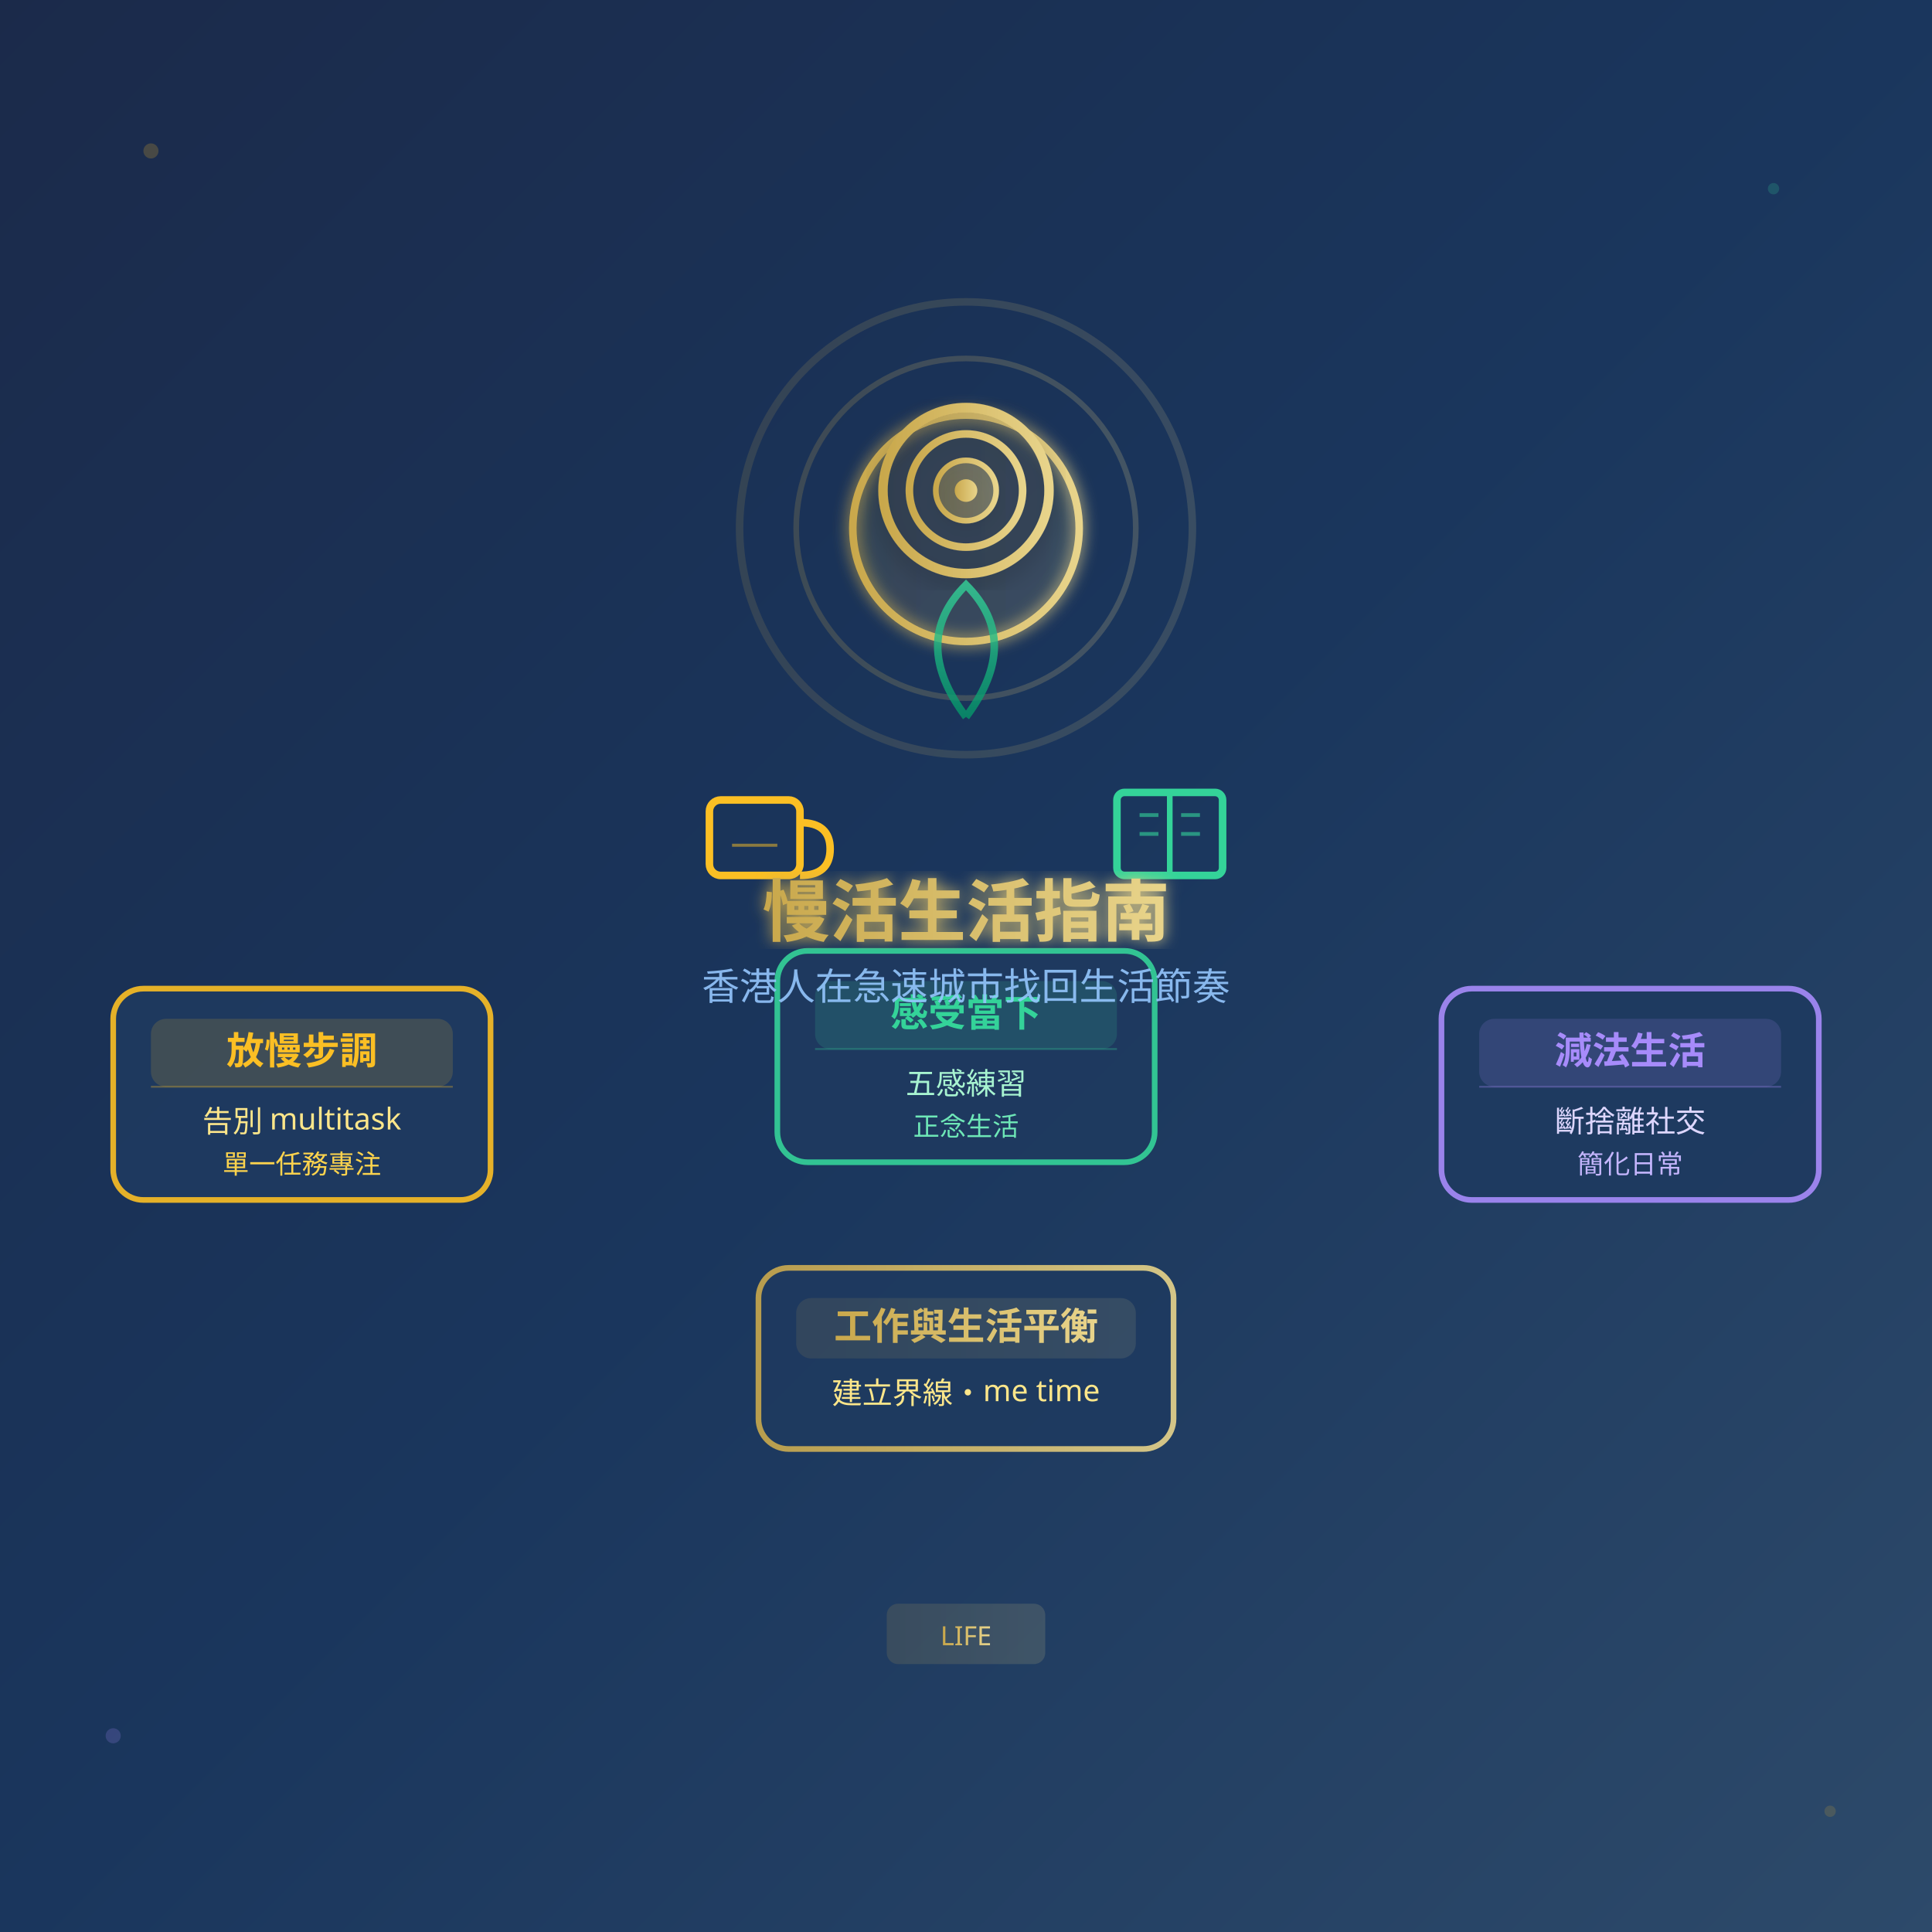
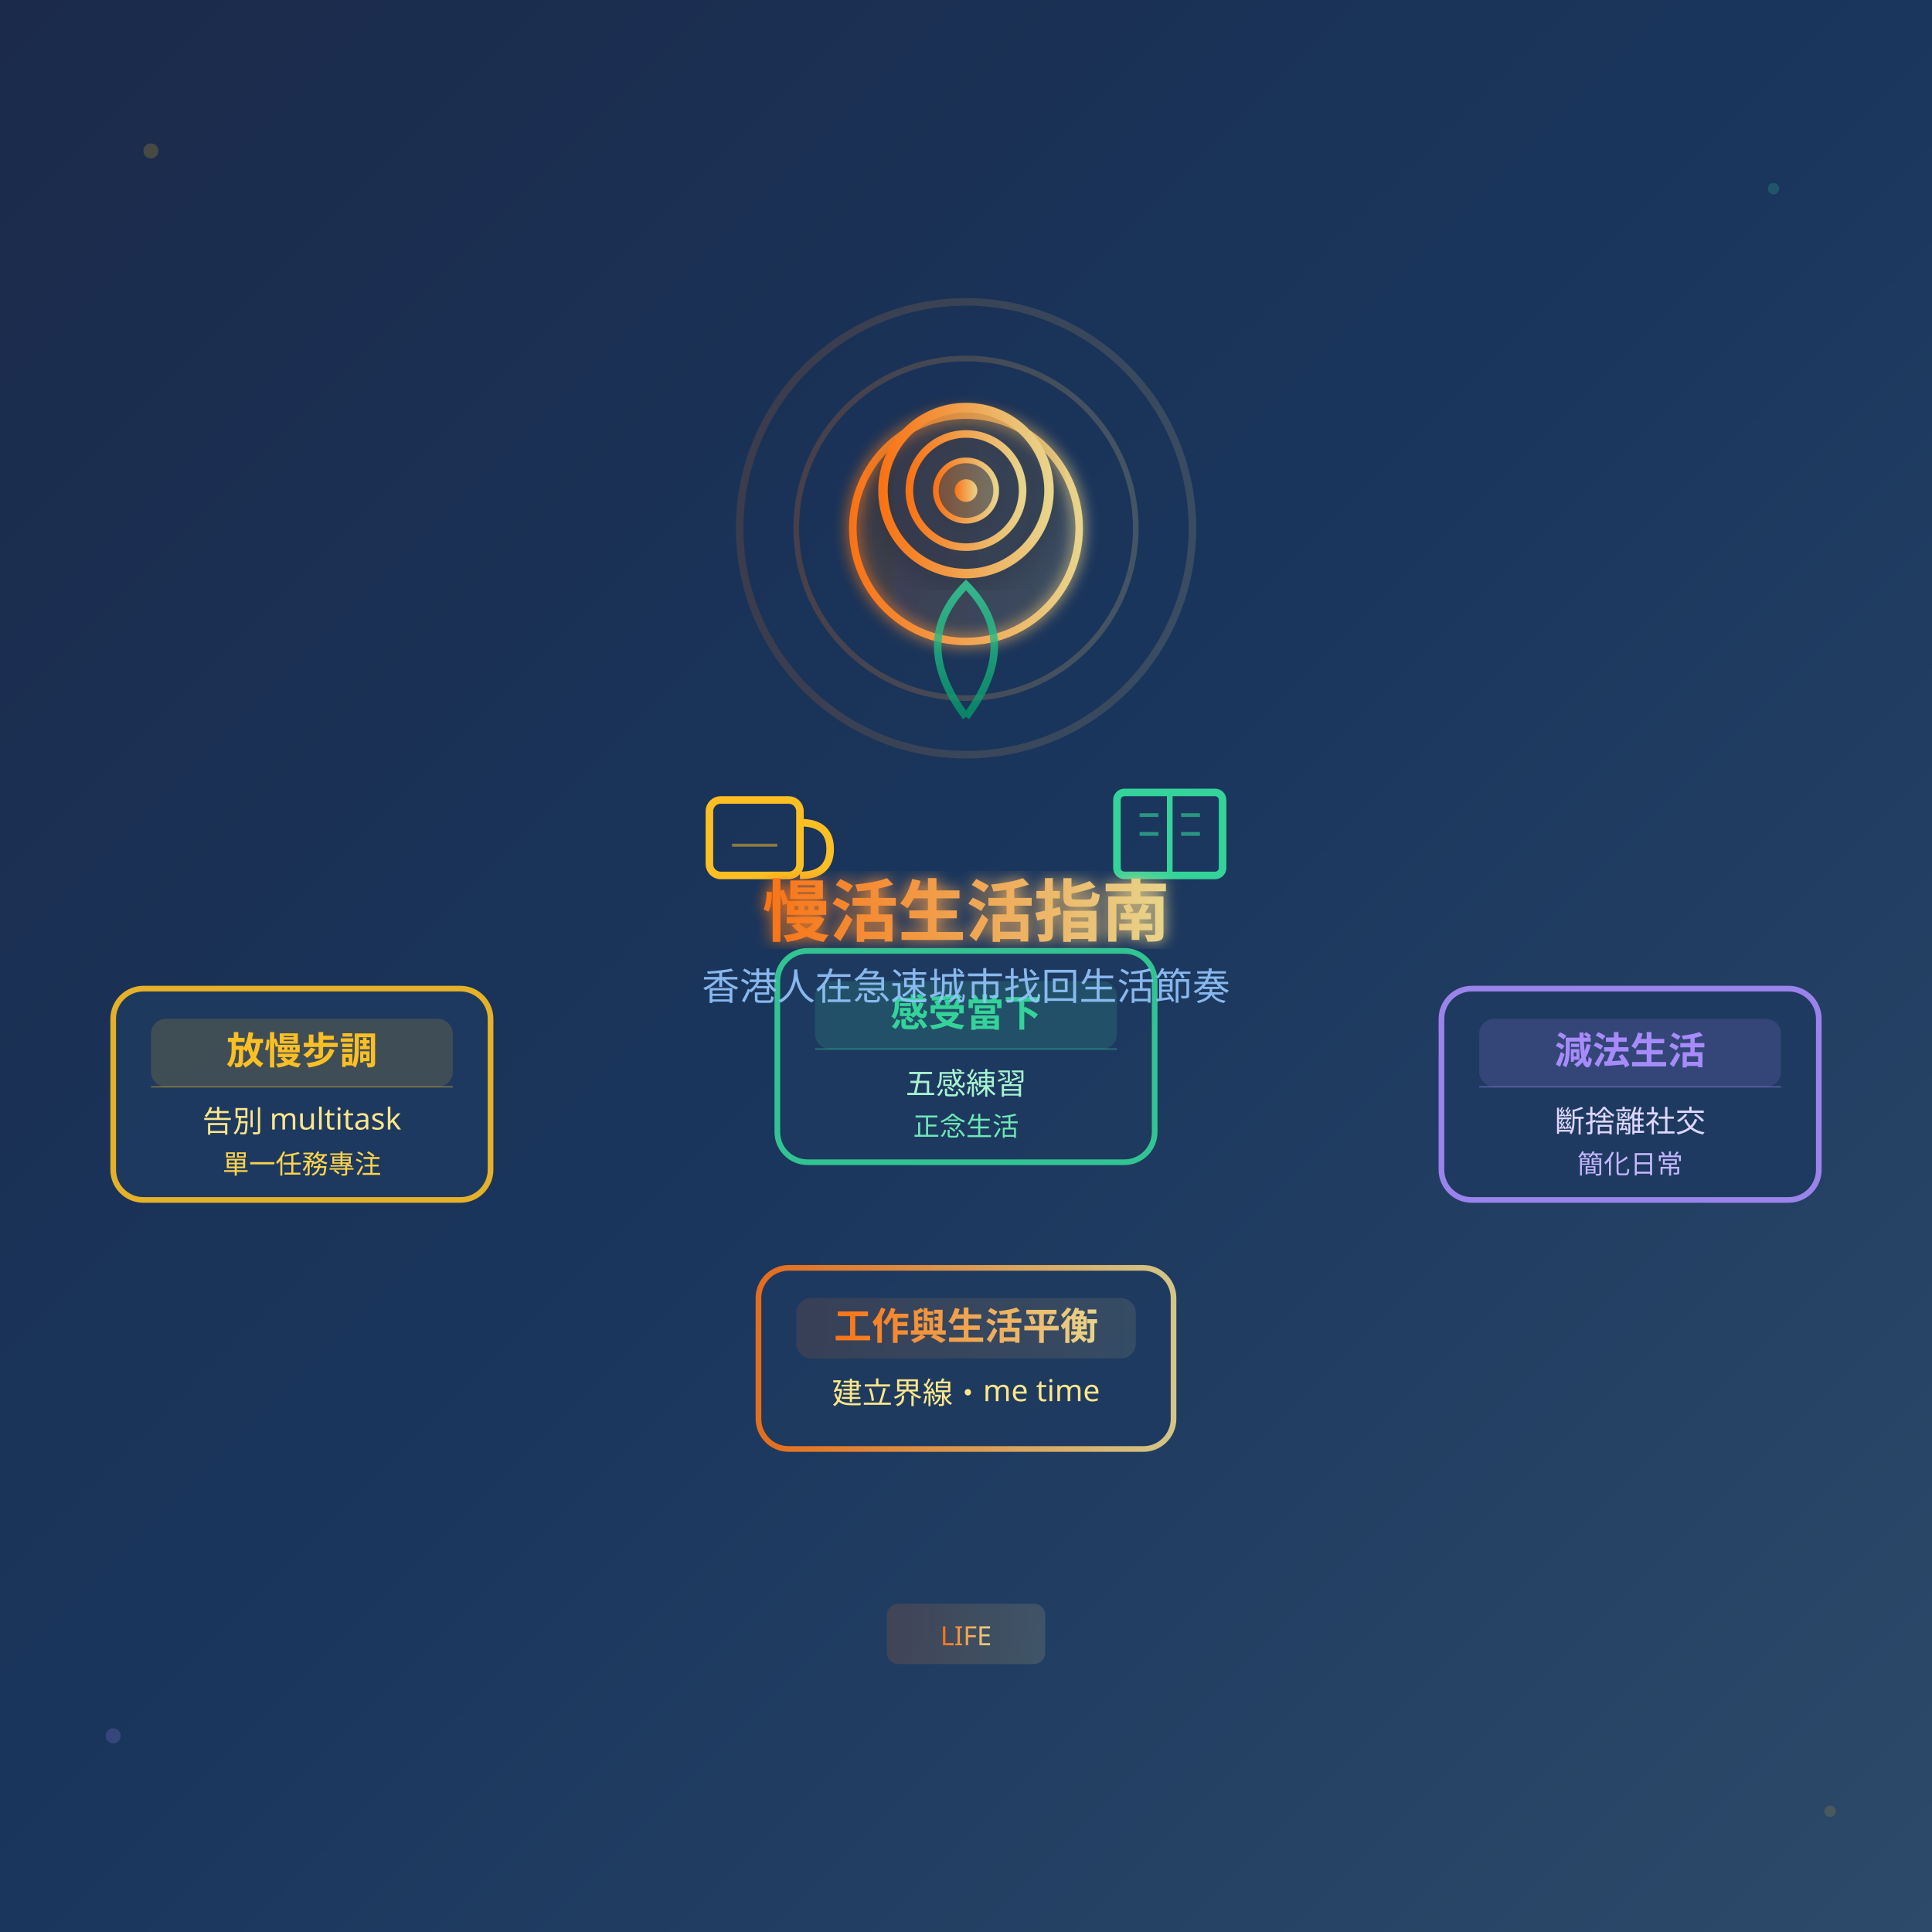
<svg xmlns="http://www.w3.org/2000/svg" viewBox="0 0 512 512" width="512" height="512">
  <defs>
    <linearGradient id="bg" x1="0" y1="0" x2="1" y2="1">
      <stop offset="0%" stop-color="#1B2A4A" />
      <stop offset="50%" stop-color="#1A365D" />
      <stop offset="100%" stop-color="#2D4A6A" />
    </linearGradient>
    <linearGradient id="gold" x1="0" y1="0" x2="1" y2="0">
-       <stop offset="0%" stop-color="#C9A84C" />
+       <stop offset="0%" stop-color="#F97316" />
      <stop offset="100%" stop-color="#E8D48B" />
    </linearGradient>
    <linearGradient id="green-grad" x1="0" y1="0" x2="0" y2="1">
      <stop offset="0%" stop-color="#34D399" />
      <stop offset="100%" stop-color="#059669" />
    </linearGradient>
    <linearGradient id="orange-grad" x1="0" y1="0" x2="0" y2="1">
      <stop offset="0%" stop-color="#FBBF24" />
      <stop offset="100%" stop-color="#D97706" />
    </linearGradient>
    <linearGradient id="purple-grad" x1="0" y1="0" x2="0" y2="1">
      <stop offset="0%" stop-color="#A78BFA" />
      <stop offset="100%" stop-color="#7C3AED" />
    </linearGradient>
    <filter id="shadow">
      <feDropShadow dx="0" dy="2" stdDeviation="3" flood-color="#000" flood-opacity="0.3" />
    </filter>
    <filter id="glow">
      <feGaussianBlur stdDeviation="2" result="blur" />
      <feMerge>
        <feMergeNode in="blur" />
        <feMergeNode in="SourceGraphic" />
      </feMerge>
    </filter>
  </defs>
  <rect width="512" height="512" fill="url(#bg)" />
  <circle cx="256" cy="140" r="60" fill="none" stroke="url(#gold)" stroke-width="2" opacity="0.15" />
  <circle cx="256" cy="140" r="45" fill="none" stroke="url(#gold)" stroke-width="1.5" opacity="0.2" />
  <circle cx="256" cy="140" r="30" fill="url(#gold)" fill-opacity="0.08" stroke="url(#gold)" stroke-width="2" filter="url(#glow)" />
  <g transform="translate(256, 130)" filter="url(#shadow)">
    <circle cx="0" cy="0" r="22" fill="none" stroke="url(#gold)" stroke-width="2.5" />
    <circle cx="0" cy="0" r="15" fill="none" stroke="url(#gold)" stroke-width="2" />
    <circle cx="0" cy="0" r="8" fill="url(#gold)" fill-opacity="0.3" stroke="url(#gold)" stroke-width="1.5" />
    <circle cx="0" cy="0" r="3" fill="url(#gold)" />
  </g>
  <g transform="translate(200, 220)">
    <rect x="-12" y="-8" width="24" height="20" rx="3" fill="none" stroke="#FBBF24" stroke-width="2" />
    <path d="M12-2 Q20-2 20 5 Q20 12 12 12" fill="none" stroke="#FBBF24" stroke-width="2" />
    <line x1="-6" y1="4" x2="6" y2="4" stroke="#FBBF24" stroke-width="0.8" opacity="0.5" />
  </g>
  <g transform="translate(310, 220)">
    <rect x="-14" y="-10" width="28" height="22" rx="2" fill="none" stroke="#34D399" stroke-width="2" />
    <line x1="0" y1="-10" x2="0" y2="12" stroke="#34D399" stroke-width="1.5" />
    <line x1="-8" y1="-4" x2="-3" y2="-4" stroke="#34D399" stroke-width="1" opacity="0.6" />
    <line x1="-8" y1="1" x2="-3" y2="1" stroke="#34D399" stroke-width="1" opacity="0.6" />
    <line x1="3" y1="-4" x2="8" y2="-4" stroke="#34D399" stroke-width="1" opacity="0.6" />
    <line x1="3" y1="1" x2="8" y2="1" stroke="#34D399" stroke-width="1" opacity="0.6" />
  </g>
  <g transform="translate(256, 190)">
    <path d="M0 0 Q-15 -20 0 -35 Q15 -20 0 0" fill="none" stroke="url(#green-grad)" stroke-width="2" opacity="0.8" />
    <line x1="0" y1="0" x2="0" y2="8" stroke="url(#green-grad)" stroke-width="1.5" opacity="0.6" />
  </g>
  <g transform="translate(80, 290)">
    <rect x="-50" y="-28" width="100" height="56" rx="8" fill="#1E3A5F" stroke="#FBBF24" stroke-width="1.5" opacity="0.9" />
    <rect x="-40" y="-20" width="80" height="18" rx="4" fill="#FBBF24" opacity="0.15" />
    <text x="0" y="-8" text-anchor="middle" fill="#FBBF24" font-size="10" font-family="sans-serif" font-weight="bold">放慢步調</text>
    <line x1="-40" y1="-2" x2="40" y2="-2" stroke="#FBBF24" stroke-width="0.5" opacity="0.3" />
    <text x="0" y="10" text-anchor="middle" fill="#FDE68A" font-size="8" font-family="sans-serif">告別 multitask</text>
    <text x="0" y="21" text-anchor="middle" fill="#FCD34D" font-size="7" font-family="sans-serif">單一任務專注</text>
  </g>
  <g transform="translate(256, 280)">
    <rect x="-50" y="-28" width="100" height="56" rx="8" fill="#1E3A5F" stroke="#34D399" stroke-width="1.5" opacity="0.9" />
    <rect x="-40" y="-20" width="80" height="18" rx="4" fill="#34D399" opacity="0.15" />
    <text x="0" y="-8" text-anchor="middle" fill="#34D399" font-size="10" font-family="sans-serif" font-weight="bold">感受當下</text>
    <line x1="-40" y1="-2" x2="40" y2="-2" stroke="#34D399" stroke-width="0.5" opacity="0.3" />
    <text x="0" y="10" text-anchor="middle" fill="#A7F3D0" font-size="8" font-family="sans-serif">五感練習</text>
    <text x="0" y="21" text-anchor="middle" fill="#6EE7B7" font-size="7" font-family="sans-serif">正念生活</text>
  </g>
  <g transform="translate(432, 290)">
    <rect x="-50" y="-28" width="100" height="56" rx="8" fill="#1E3A5F" stroke="#A78BFA" stroke-width="1.5" opacity="0.9" />
    <rect x="-40" y="-20" width="80" height="18" rx="4" fill="#A78BFA" opacity="0.15" />
    <text x="0" y="-8" text-anchor="middle" fill="#A78BFA" font-size="10" font-family="sans-serif" font-weight="bold">減法生活</text>
    <line x1="-40" y1="-2" x2="40" y2="-2" stroke="#A78BFA" stroke-width="0.5" opacity="0.3" />
    <text x="0" y="10" text-anchor="middle" fill="#DDD6FE" font-size="8" font-family="sans-serif">斷捨離社交</text>
    <text x="0" y="21" text-anchor="middle" fill="#C4B5FD" font-size="7" font-family="sans-serif">簡化日常</text>
  </g>
  <g transform="translate(256, 360)">
    <rect x="-55" y="-24" width="110" height="48" rx="8" fill="#1E3A5F" stroke="url(#gold)" stroke-width="1.5" opacity="0.9" />
    <rect x="-45" y="-16" width="90" height="16" rx="4" fill="url(#gold)" opacity="0.12" />
    <text x="0" y="-5" text-anchor="middle" fill="url(#gold)" font-size="10" font-family="sans-serif" font-weight="bold">工作與生活平衡</text>
    <text x="0" y="12" text-anchor="middle" fill="#FDE68A" font-size="8" font-family="sans-serif">建立界線・me time</text>
  </g>
  <text x="256" y="248" text-anchor="middle" fill="url(#gold)" font-size="18" font-family="sans-serif" font-weight="bold" filter="url(#glow)">
    慢活生活指南
  </text>
  <text x="256" y="265" text-anchor="middle" fill="#93C5FD" font-size="10" font-family="sans-serif" opacity="0.9">
    香港人在急速城市找回生活節奏
  </text>
  <circle cx="40" cy="40" r="2" fill="#FBBF24" opacity="0.2" />
  <circle cx="470" cy="50" r="1.5" fill="#34D399" opacity="0.2" />
  <circle cx="30" cy="460" r="2" fill="#A78BFA" opacity="0.2" />
  <circle cx="485" cy="480" r="1.5" fill="#FBBF24" opacity="0.15" />
  <line x1="180" y1="420" x2="332" y2="420" stroke="url(#gold)" stroke-width="1.5" opacity="0.4" />
  <rect x="235" y="425" width="42" height="16" rx="3" fill="url(#gold)" opacity="0.15" />
  <text x="256" y="436" text-anchor="middle" fill="url(#gold)" font-size="7" font-family="sans-serif">LIFE</text>
</svg>
